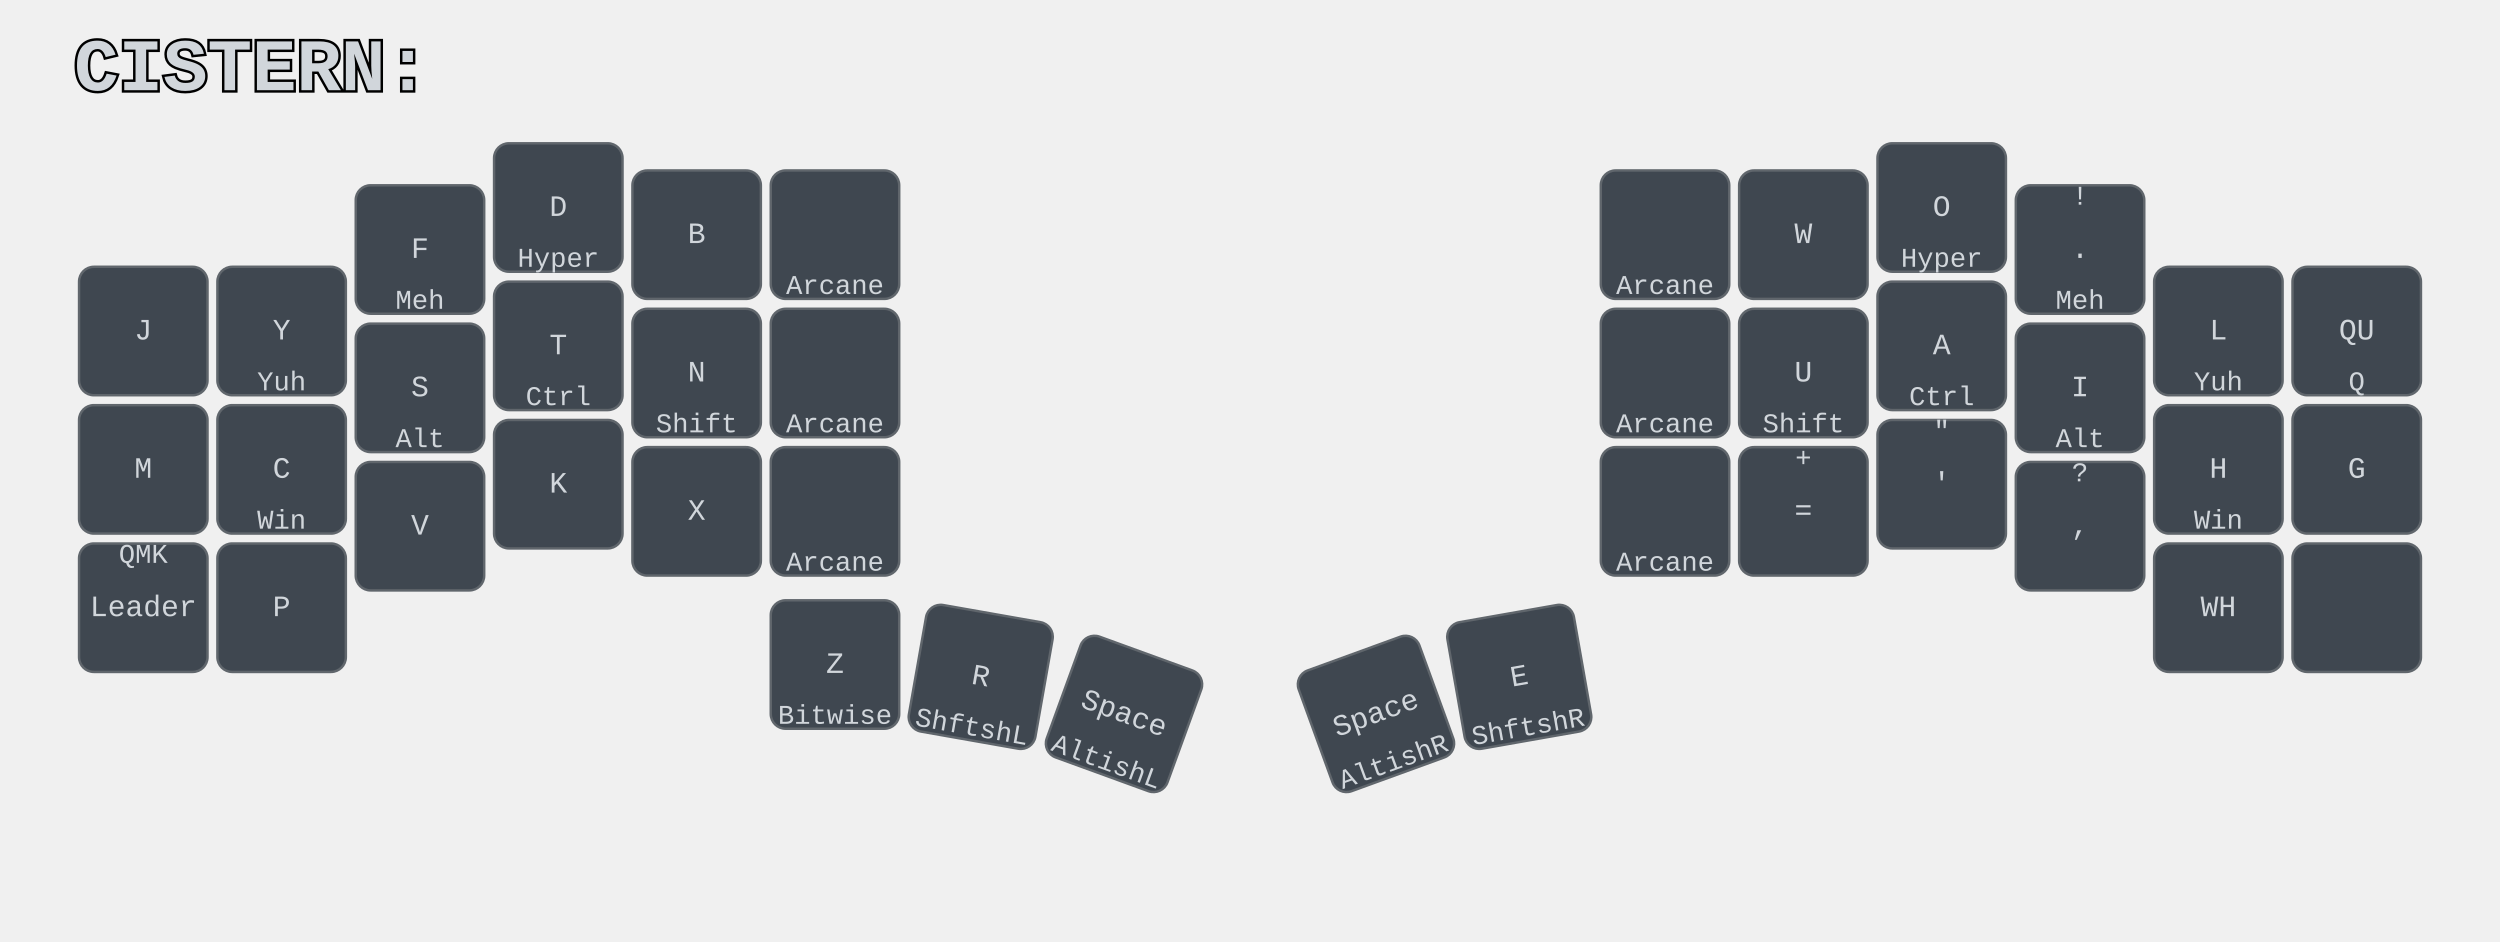
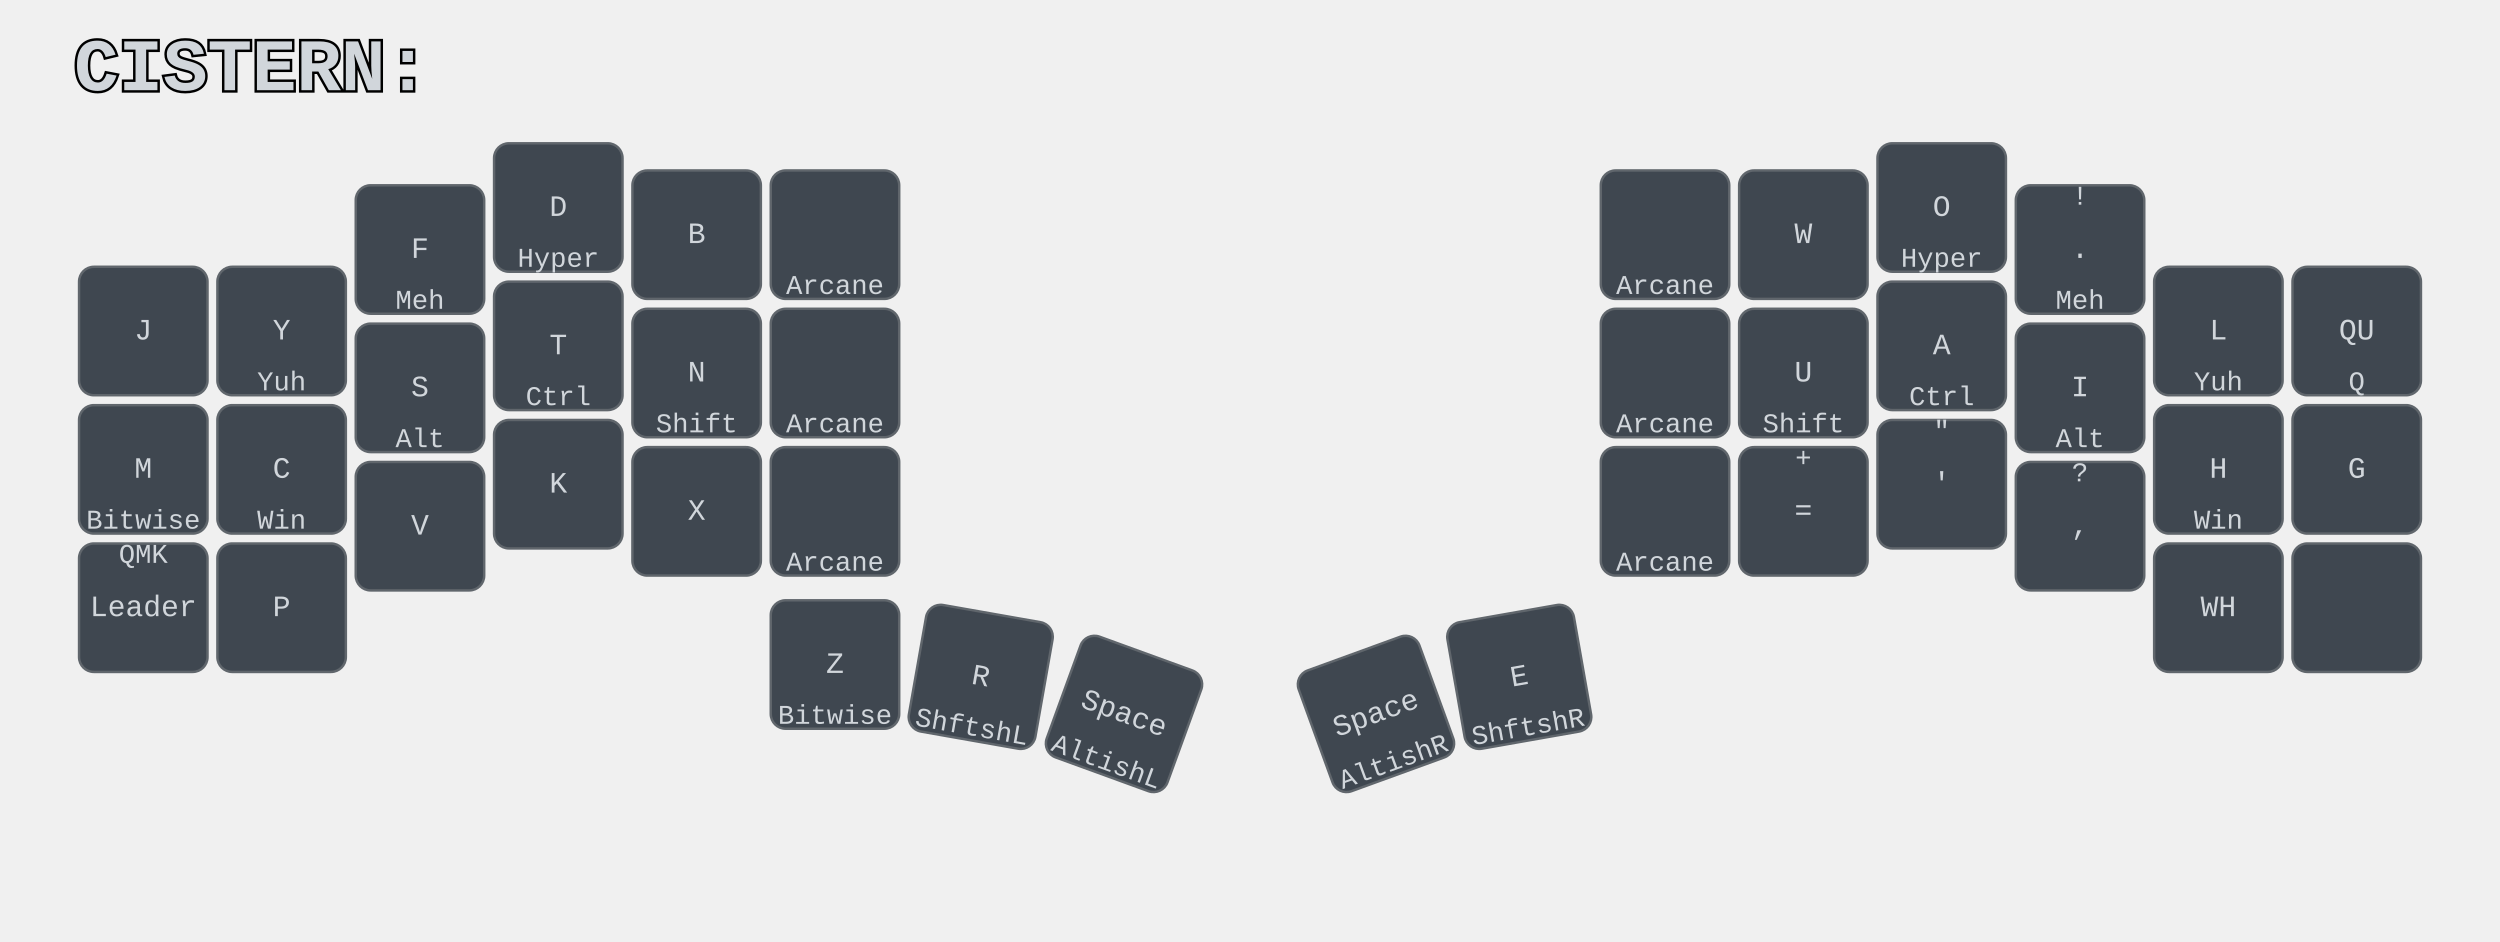
<svg xmlns="http://www.w3.org/2000/svg" xmlns:xlink="http://www.w3.org/1999/xlink" width="1012" height="381" viewBox="0 0 1012 381" class="keymap">
  <defs>/* start glyphs */
<svg id="mdi:arrow-bottom-left">
      <svg id="mdi-arrow-bottom-left" viewBox="0 0 24 24">
        <path d="M19,6.41L17.59,5L7,15.59V9H5V19H15V17H8.41L19,6.41Z" />
      </svg>
    </svg>
    <svg id="mdi:arrow-bottom-right">
      <svg id="mdi-arrow-bottom-right" viewBox="0 0 24 24">
        <path d="M5,6.41L6.41,5L17,15.59V9H19V19H9V17H15.59L5,6.41Z" />
      </svg>
    </svg>
    <svg id="mdi:arrow-left">
      <svg id="mdi-arrow-left" viewBox="0 0 24 24">
        <path d="M20,11V13H8L13.5,18.5L12.08,19.92L4.16,12L12.08,4.08L13.5,5.5L8,11H20Z" />
      </svg>
    </svg>
    <svg id="mdi:arrow-right">
      <svg id="mdi-arrow-right" viewBox="0 0 24 24">
        <path d="M4,11V13H16L10.5,18.5L11.92,19.92L19.84,12L11.92,4.08L10.5,5.5L16,11H4Z" />
      </svg>
    </svg>
    <svg id="mdi:arrow-top-left">
      <svg id="mdi-arrow-top-left" viewBox="0 0 24 24">
        <path d="M19,17.59L17.59,19L7,8.41V15H5V5H15V7H8.41L19,17.59Z" />
      </svg>
    </svg>
    <svg id="mdi:arrow-top-right">
      <svg id="mdi-arrow-top-right" viewBox="0 0 24 24">
        <path d="M5,17.59L15.59,7H9V5H19V15H17V8.41L6.41,19L5,17.59Z" />
      </svg>
    </svg>
  </defs>/* end glyphs */
<style>/* inherit to force styles through use tags */
svg path {
    fill: inherit;
}

/* font and background color specifications */
svg.keymap {
    font-family: Monaspace Krypton,Consolas,Liberation Mono,Menlo,monospace;
    font-size: 12px;
    font-kerning: normal;
    text-rendering: optimizeLegibility;
    fill: #24292e;
}

/* default key styling */
rect.key {
    fill: #f6f8fa;
    stroke: #c9cccf;
    stroke-width: 1;
}

/* default key side styling, only used is draw_key_sides is set */
rect.side {
    filter: brightness(90%);
}

/* color accent for combo boxes */
rect.combo, rect.combo-separate {
    fill: #cdf;
}

/* color accent for held keys */
rect.held, rect.combo.held {
    fill: #fdd;
}

/* color accent for ghost (optional) keys */
rect.ghost, rect.combo.ghost {
    stroke-dasharray: 4, 4;
    stroke-width: 2;
}

text {
    text-anchor: middle;
    dominant-baseline: middle;
}

/* styling for layer labels */
text.label {
 font-size: 30px;
    font-weight: bold;
    text-anchor: start;
    stroke: white;
    stroke-width: 2;
    paint-order: stroke;
}

/* styling for combo tap, and key hold/shifted label text */
text.combo, text.hold, text.shifted {
    font-size: 11px;
}

text.hold {
    text-anchor: middle;
    dominant-baseline: auto;
}

text.shifted {
    text-anchor: middle;
    dominant-baseline: hanging;
}

/* styling for hold/shifted label text in combo box */
text.combo.hold, text.combo.shifted {
    font-size: 8px;
}

/* lighter symbol for transparent keys */
text.trans {
    fill: #7b7e81;
}

/* styling for combo dendrons */
path.combo {
    stroke-width: 1;
    stroke: gray;
    fill: none;
}

/* Start Tabler Icons Cleanup */
/* cannot use height/width with glyphs */
.icon-tabler &gt; path {
    fill: inherit;
    stroke: inherit;
    stroke-width: 2;
}
/* hide tabler's default box */
.icon-tabler &gt; path[stroke="none"][fill="none"] {
    visibility: hidden;
}
/* End Tabler Icons Cleanup */

svg.keymap { fill: #d1d6db; }
rect.key { fill: #3f4750; }
rect.key, rect.combo { stroke: #60666c; }
rect.combo, rect.combo-separate { fill: #1f3d7a; }
rect.held, rect.combo.held { fill: #854747; }
text.label, text.footer { stroke: black; }
text.trans { fill: #7e8184; }
path.combo { stroke: #7f7f7f; }
</style>
  <g transform="translate(30, 0)" class="layer-CISTERN">
    <text x="0" y="28" class="label" id="CISTERN">CISTERN:</text>
    <g transform="translate(0, 56)">
      <g transform="translate(28, 78)" class="key keypos-0">
        <rect rx="6" ry="6" x="-26" y="-26" width="52" height="52" class="key" />
        <text x="0" y="0" class="key tap">J</text>
      </g>
      <g transform="translate(84, 78)" class="key keypos-1">
        <rect rx="6" ry="6" x="-26" y="-26" width="52" height="52" class="key" />
        <text x="0" y="0" class="key tap">Y</text>
        <text x="0" y="24" class="key hold">Yuh</text>
      </g>
      <g transform="translate(140, 45)" class="key keypos-2">
        <rect rx="6" ry="6" x="-26" y="-26" width="52" height="52" class="key" />
        <text x="0" y="0" class="key tap">F</text>
        <text x="0" y="24" class="key hold">Meh</text>
      </g>
      <g transform="translate(196, 28)" class="key keypos-3">
        <rect rx="6" ry="6" x="-26" y="-26" width="52" height="52" class="key" />
        <text x="0" y="0" class="key tap">D</text>
        <text x="0" y="24" class="key hold">Hyper</text>
      </g>
      <g transform="translate(252, 39)" class="key keypos-4">
        <rect rx="6" ry="6" x="-26" y="-26" width="52" height="52" class="key" />
        <text x="0" y="0" class="key tap">B</text>
      </g>
      <g transform="translate(308, 39)" class="key keypos-5">
        <rect rx="6" ry="6" x="-26" y="-26" width="52" height="52" class="key" />
        <use href="#mdi:arrow-top-left" xlink:href="#mdi:arrow-top-left" x="-7" y="-7" height="14" width="14.0" class="key tap glyph mdi:arrow-top-left" />
        <text x="0" y="24" class="key hold">Arcane</text>
      </g>
      <g transform="translate(644, 39)" class="key keypos-6">
        <rect rx="6" ry="6" x="-26" y="-26" width="52" height="52" class="key" />
        <use href="#mdi:arrow-top-right" xlink:href="#mdi:arrow-top-right" x="-7" y="-7" height="14" width="14.0" class="key tap glyph mdi:arrow-top-right" />
        <text x="0" y="24" class="key hold">Arcane</text>
      </g>
      <g transform="translate(700, 39)" class="key keypos-7">
        <rect rx="6" ry="6" x="-26" y="-26" width="52" height="52" class="key" />
        <text x="0" y="0" class="key tap">W</text>
      </g>
      <g transform="translate(756, 28)" class="key keypos-8">
        <rect rx="6" ry="6" x="-26" y="-26" width="52" height="52" class="key" />
        <text x="0" y="0" class="key tap">O</text>
        <text x="0" y="24" class="key hold">Hyper</text>
      </g>
      <g transform="translate(812, 45)" class="key keypos-9">
        <rect rx="6" ry="6" x="-26" y="-26" width="52" height="52" class="key" />
        <text x="0" y="0" class="key tap">.</text>
        <text x="0" y="24" class="key hold">Meh</text>
        <text x="0" y="-24" class="key shifted">!</text>
      </g>
      <g transform="translate(868, 78)" class="key keypos-10">
        <rect rx="6" ry="6" x="-26" y="-26" width="52" height="52" class="key" />
        <text x="0" y="0" class="key tap">L</text>
        <text x="0" y="24" class="key hold">Yuh</text>
      </g>
      <g transform="translate(924, 78)" class="key keypos-11">
        <rect rx="6" ry="6" x="-26" y="-26" width="52" height="52" class="key" />
        <text x="0" y="0" class="key tap">QU</text>
        <text x="0" y="24" class="key hold">Q</text>
      </g>
      <g transform="translate(28, 134)" class="key keypos-12">
        <rect rx="6" ry="6" x="-26" y="-26" width="52" height="52" class="key" />
        <text x="0" y="0" class="key tap">M</text>
+         <text x="0" y="24" class="key hold">Bitwise</text>
      </g>
      <g transform="translate(84, 134)" class="key keypos-13">
        <rect rx="6" ry="6" x="-26" y="-26" width="52" height="52" class="key" />
        <text x="0" y="0" class="key tap">C</text>
        <text x="0" y="24" class="key hold">Win</text>
      </g>
      <g transform="translate(140, 101)" class="key keypos-14">
        <rect rx="6" ry="6" x="-26" y="-26" width="52" height="52" class="key" />
        <text x="0" y="0" class="key tap">S</text>
        <text x="0" y="24" class="key hold">Alt</text>
      </g>
      <g transform="translate(196, 84)" class="key keypos-15">
        <rect rx="6" ry="6" x="-26" y="-26" width="52" height="52" class="key" />
        <text x="0" y="0" class="key tap">T</text>
        <text x="0" y="24" class="key hold">Ctrl</text>
      </g>
      <g transform="translate(252, 95)" class="key keypos-16">
        <rect rx="6" ry="6" x="-26" y="-26" width="52" height="52" class="key" />
        <text x="0" y="0" class="key tap">N</text>
        <text x="0" y="24" class="key hold">Shift</text>
      </g>
      <g transform="translate(308, 95)" class="key keypos-17">
        <rect rx="6" ry="6" x="-26" y="-26" width="52" height="52" class="key" />
        <use href="#mdi:arrow-left" xlink:href="#mdi:arrow-left" x="-7" y="-7" height="14" width="14.0" class="key tap glyph mdi:arrow-left" />
        <text x="0" y="24" class="key hold">Arcane</text>
      </g>
      <g transform="translate(644, 95)" class="key keypos-18">
        <rect rx="6" ry="6" x="-26" y="-26" width="52" height="52" class="key" />
        <use href="#mdi:arrow-right" xlink:href="#mdi:arrow-right" x="-7" y="-7" height="14" width="14.0" class="key tap glyph mdi:arrow-right" />
        <text x="0" y="24" class="key hold">Arcane</text>
      </g>
      <g transform="translate(700, 95)" class="key keypos-19">
        <rect rx="6" ry="6" x="-26" y="-26" width="52" height="52" class="key" />
        <text x="0" y="0" class="key tap">U</text>
        <text x="0" y="24" class="key hold">Shift</text>
      </g>
      <g transform="translate(756, 84)" class="key keypos-20">
        <rect rx="6" ry="6" x="-26" y="-26" width="52" height="52" class="key" />
        <text x="0" y="0" class="key tap">A</text>
        <text x="0" y="24" class="key hold">Ctrl</text>
      </g>
      <g transform="translate(812, 101)" class="key keypos-21">
        <rect rx="6" ry="6" x="-26" y="-26" width="52" height="52" class="key" />
        <text x="0" y="0" class="key tap">I</text>
        <text x="0" y="24" class="key hold">Alt</text>
      </g>
      <g transform="translate(868, 134)" class="key keypos-22">
        <rect rx="6" ry="6" x="-26" y="-26" width="52" height="52" class="key" />
        <text x="0" y="0" class="key tap">H</text>
        <text x="0" y="24" class="key hold">Win</text>
      </g>
      <g transform="translate(924, 134)" class="key keypos-23">
        <rect rx="6" ry="6" x="-26" y="-26" width="52" height="52" class="key" />
        <text x="0" y="0" class="key tap">G</text>
      </g>
      <g transform="translate(28, 190)" class="key keypos-24">
        <rect rx="6" ry="6" x="-26" y="-26" width="52" height="52" class="key" />
        <text x="0" y="0" class="key tap">Leader</text>
        <text x="0" y="-24" class="key shifted">QMK</text>
      </g>
      <g transform="translate(84, 190)" class="key keypos-25">
        <rect rx="6" ry="6" x="-26" y="-26" width="52" height="52" class="key" />
        <text x="0" y="0" class="key tap">P</text>
      </g>
      <g transform="translate(140, 157)" class="key keypos-26">
        <rect rx="6" ry="6" x="-26" y="-26" width="52" height="52" class="key" />
        <text x="0" y="0" class="key tap">V</text>
      </g>
      <g transform="translate(196, 140)" class="key keypos-27">
        <rect rx="6" ry="6" x="-26" y="-26" width="52" height="52" class="key" />
        <text x="0" y="0" class="key tap">K</text>
      </g>
      <g transform="translate(252, 151)" class="key keypos-28">
        <rect rx="6" ry="6" x="-26" y="-26" width="52" height="52" class="key" />
        <text x="0" y="0" class="key tap">X</text>
      </g>
      <g transform="translate(308, 151)" class="key keypos-29">
        <rect rx="6" ry="6" x="-26" y="-26" width="52" height="52" class="key" />
        <use href="#mdi:arrow-bottom-left" xlink:href="#mdi:arrow-bottom-left" x="-7" y="-7" height="14" width="14.0" class="key tap glyph mdi:arrow-bottom-left" />
        <text x="0" y="24" class="key hold">Arcane</text>
      </g>
      <g transform="translate(644, 151)" class="key keypos-30">
        <rect rx="6" ry="6" x="-26" y="-26" width="52" height="52" class="key" />
        <use href="#mdi:arrow-bottom-right" xlink:href="#mdi:arrow-bottom-right" x="-7" y="-7" height="14" width="14.0" class="key tap glyph mdi:arrow-bottom-right" />
        <text x="0" y="24" class="key hold">Arcane</text>
      </g>
      <g transform="translate(700, 151)" class="key keypos-31">
        <rect rx="6" ry="6" x="-26" y="-26" width="52" height="52" class="key" />
        <text x="0" y="0" class="key tap">=</text>
        <text x="0" y="-24" class="key shifted">+</text>
      </g>
      <g transform="translate(756, 140)" class="key keypos-32">
        <rect rx="6" ry="6" x="-26" y="-26" width="52" height="52" class="key" />
        <text x="0" y="0" class="key tap">'</text>
        <text x="0" y="-24" class="key shifted">"</text>
      </g>
      <g transform="translate(812, 157)" class="key keypos-33">
        <rect rx="6" ry="6" x="-26" y="-26" width="52" height="52" class="key" />
        <text x="0" y="0" class="key tap">,</text>
        <text x="0" y="-24" class="key shifted">?</text>
      </g>
      <g transform="translate(868, 190)" class="key keypos-34">
        <rect rx="6" ry="6" x="-26" y="-26" width="52" height="52" class="key" />
        <text x="0" y="0" class="key tap"> WH</text>
      </g>
      <g transform="translate(924, 190)" class="key keypos-35">
        <rect rx="6" ry="6" x="-26" y="-26" width="52" height="52" class="key" />
      </g>
      <g transform="translate(308, 213)" class="key keypos-36">
        <rect rx="6" ry="6" x="-26" y="-26" width="52" height="52" class="key" />
        <text x="0" y="0" class="key tap">Z</text>
        <text x="0" y="24" class="key hold">Bitwise</text>
      </g>
      <g transform="translate(367, 218) rotate(10.0)" class="key keypos-37">
        <rect rx="6" ry="6" x="-26" y="-26" width="52" height="52" class="key" />
        <text x="0" y="0" class="key tap">R</text>
        <text x="0" y="24" class="key hold">ShftshL</text>
      </g>
      <g transform="translate(425, 233) rotate(20.0)" class="key keypos-38">
        <rect rx="6" ry="6" x="-26" y="-26" width="52" height="52" class="key" />
        <text x="0" y="0" class="key tap">Space</text>
        <text x="0" y="24" class="key hold">AltishL</text>
      </g>
      <g transform="translate(527, 233) rotate(-20.0)" class="key keypos-39">
        <rect rx="6" ry="6" x="-26" y="-26" width="52" height="52" class="key" />
        <text x="0" y="0" class="key tap">Space</text>
        <text x="0" y="24" class="key hold">AltishR</text>
      </g>
      <g transform="translate(585, 218) rotate(-10.0)" class="key keypos-40">
        <rect rx="6" ry="6" x="-26" y="-26" width="52" height="52" class="key" />
        <text x="0" y="0" class="key tap">E</text>
        <text x="0" y="24" class="key hold">ShftshR</text>
      </g>
    </g>
  </g>
</svg>
